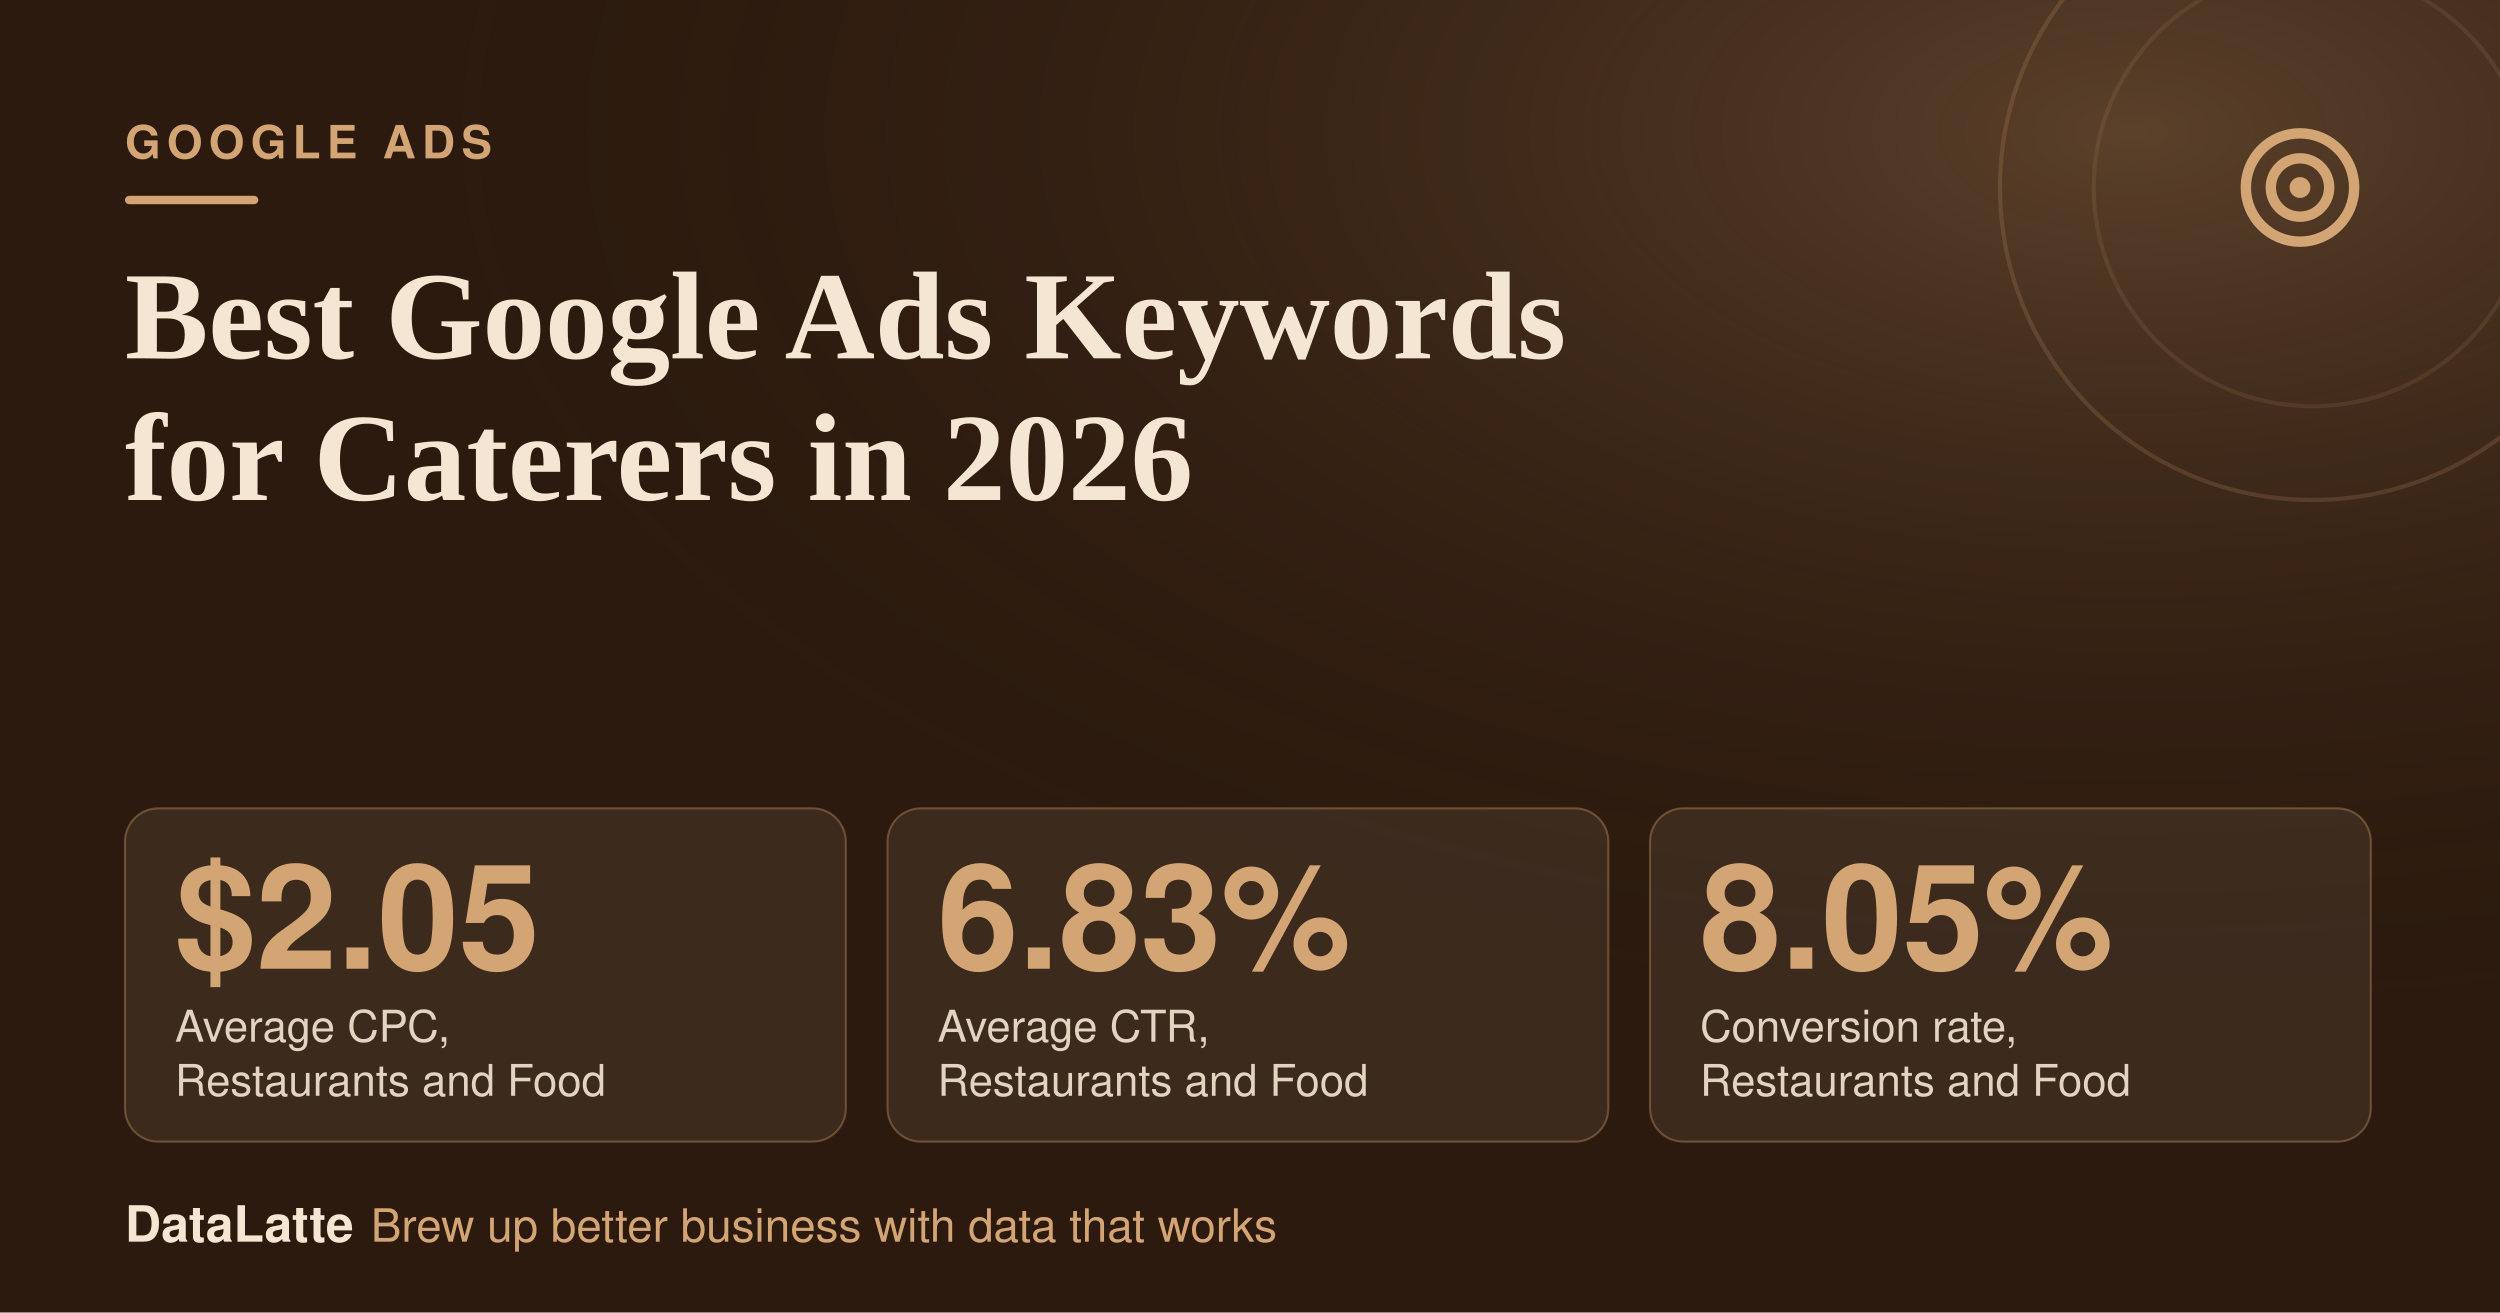
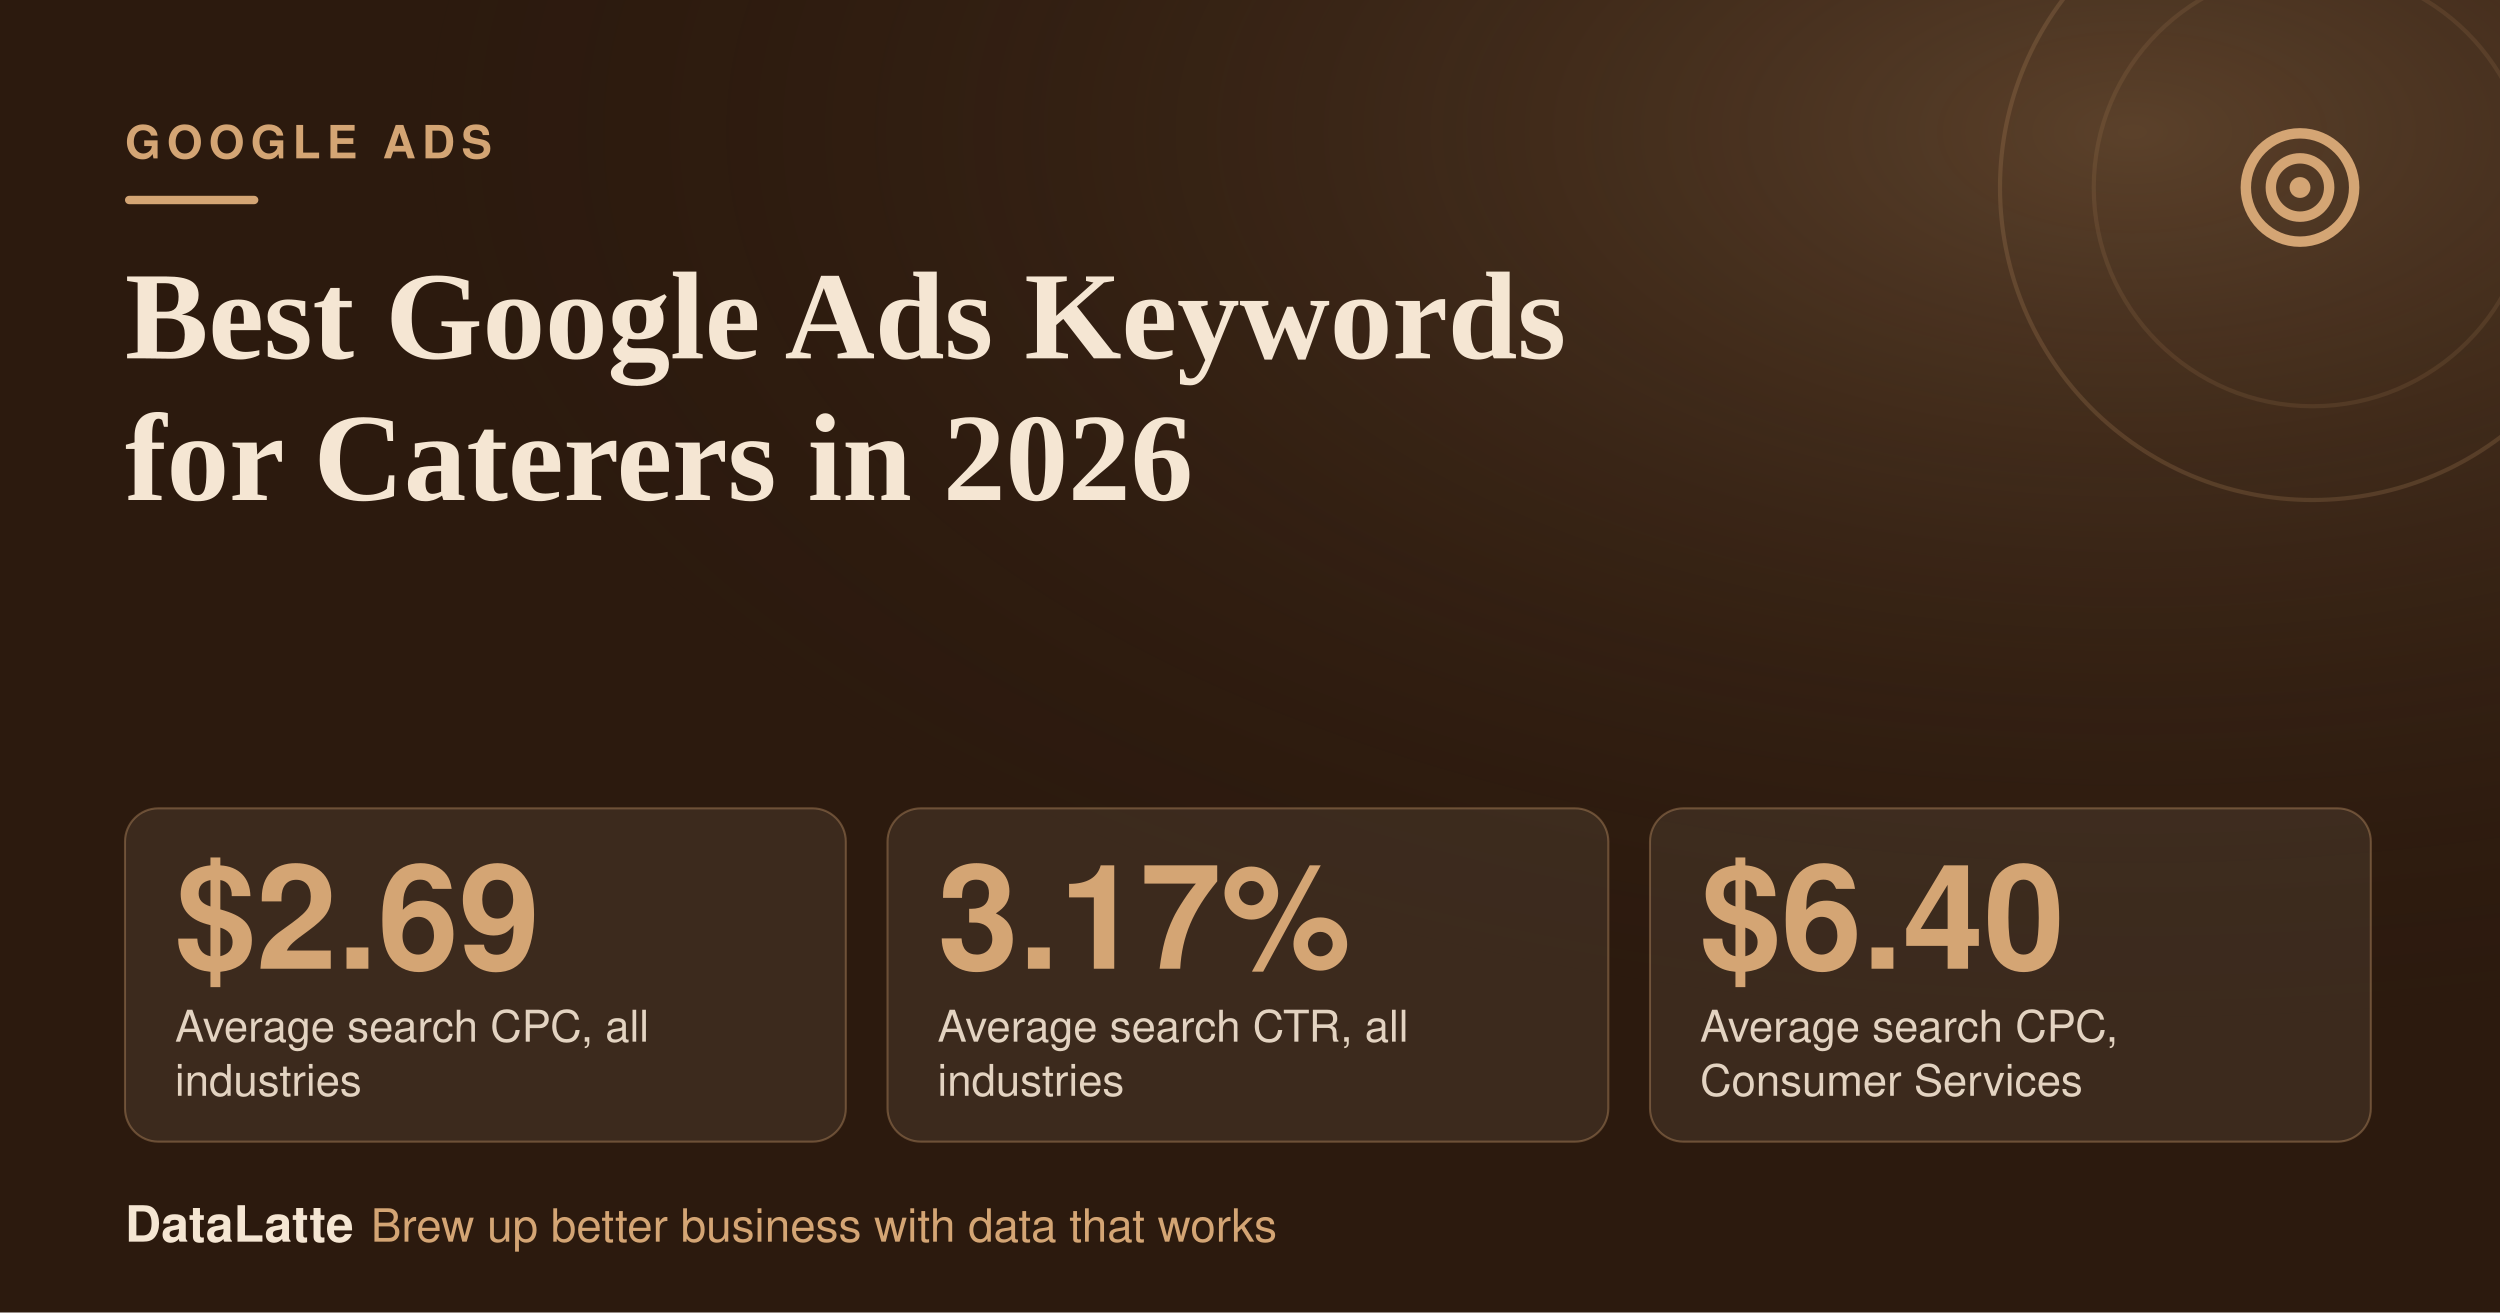
<svg xmlns="http://www.w3.org/2000/svg" width="1200" height="630" viewBox="0 0 1200 630" role="img" aria-label="Best Google Ads Keywords for Caterers in 2026">
  <defs>
    <radialGradient id="g" cx="85%" cy="10%" r="70%">
      <stop offset="0" stop-color="#d4a574" stop-opacity="0.28" />
      <stop offset="1" stop-color="#2c1a0e" stop-opacity="0" />
    </radialGradient>
  </defs>
  <rect width="1200" height="630" fill="#2c1a0e" />
  <rect width="1200" height="630" fill="url(#g)" />
  <circle cx="1110" cy="90" r="150" fill="none" stroke="#d4a574" stroke-opacity="0.18" stroke-width="2" />
  <circle cx="1110" cy="90" r="105" fill="none" stroke="#d4a574" stroke-opacity="0.12" stroke-width="2" />
  <g transform="translate(1076 62) scale(1.0)">
    <circle cx="28" cy="28" r="26" fill="none" stroke="#d4a574" stroke-width="5" />
    <circle cx="28" cy="28" r="14" fill="none" stroke="#d4a574" stroke-width="5" />
    <circle cx="28" cy="28" r="5" fill="#d4a574" />
  </g>
  <text x="60" y="76" font-family="Helvetica, Arial, sans-serif" font-size="22" font-weight="700" fill="#d4a574" letter-spacing="3">GOOGLE ADS</text>
  <rect x="60" y="94" width="64" height="4" rx="2" fill="#d4a574" />
  <text x="60" y="172" font-family="Georgia, 'Times New Roman', serif" font-size="60" font-weight="700" fill="#f5e6d3">Best Google Ads Keywords</text>
  <text x="60" y="240" font-family="Georgia, 'Times New Roman', serif" font-size="60" font-weight="700" fill="#f5e6d3">for Caterers in 2026</text>
  <rect x="60" y="388" width="346" height="160" rx="16" fill="#f5e6d3" fill-opacity="0.08" stroke="#d4a574" stroke-opacity="0.35" />
-   <text x="84" y="465" font-family="Helvetica, Arial, sans-serif" font-size="70" font-weight="800" fill="#d4a574">$2.05</text>
-   <text x="84" y="500" font-family="Helvetica, Arial, sans-serif" font-size="21" fill="#f5e6d3" fill-opacity="0.9">Average CPC,</text>
-   <text x="84" y="526" font-family="Helvetica, Arial, sans-serif" font-size="21" fill="#f5e6d3" fill-opacity="0.9">Restaurants and Food</text>
+   <text x="84" y="465" font-family="Helvetica, Arial, sans-serif" font-size="70" font-weight="800" fill="#d4a574">$2.69</text>
+   <text x="84" y="500" font-family="Helvetica, Arial, sans-serif" font-size="21" fill="#f5e6d3" fill-opacity="0.9">Average search CPC, all</text>
+   <text x="84" y="526" font-family="Helvetica, Arial, sans-serif" font-size="21" fill="#f5e6d3" fill-opacity="0.9">industries</text>
  <rect x="426" y="388" width="346" height="160" rx="16" fill="#f5e6d3" fill-opacity="0.08" stroke="#d4a574" stroke-opacity="0.35" />
-   <text x="450" y="465" font-family="Helvetica, Arial, sans-serif" font-size="70" font-weight="800" fill="#d4a574">6.83%</text>
-   <text x="450" y="500" font-family="Helvetica, Arial, sans-serif" font-size="21" fill="#f5e6d3" fill-opacity="0.9">Average CTR,</text>
-   <text x="450" y="526" font-family="Helvetica, Arial, sans-serif" font-size="21" fill="#f5e6d3" fill-opacity="0.9">Restaurants and Food</text>
+   <text x="450" y="465" font-family="Helvetica, Arial, sans-serif" font-size="70" font-weight="800" fill="#d4a574">3.17%</text>
+   <text x="450" y="500" font-family="Helvetica, Arial, sans-serif" font-size="21" fill="#f5e6d3" fill-opacity="0.9">Average search CTR, all</text>
+   <text x="450" y="526" font-family="Helvetica, Arial, sans-serif" font-size="21" fill="#f5e6d3" fill-opacity="0.9">industries</text>
  <rect x="792" y="388" width="346" height="160" rx="16" fill="#f5e6d3" fill-opacity="0.08" stroke="#d4a574" stroke-opacity="0.35" />
-   <text x="816" y="465" font-family="Helvetica, Arial, sans-serif" font-size="70" font-weight="800" fill="#d4a574">8.05%</text>
-   <text x="816" y="500" font-family="Helvetica, Arial, sans-serif" font-size="21" fill="#f5e6d3" fill-opacity="0.9">Conversion rate,</text>
-   <text x="816" y="526" font-family="Helvetica, Arial, sans-serif" font-size="21" fill="#f5e6d3" fill-opacity="0.9">Restaurants and Food</text>
+   <text x="816" y="465" font-family="Helvetica, Arial, sans-serif" font-size="70" font-weight="800" fill="#d4a574">$6.40</text>
+   <text x="816" y="500" font-family="Helvetica, Arial, sans-serif" font-size="21" fill="#f5e6d3" fill-opacity="0.9">Average search CPC,</text>
+   <text x="816" y="526" font-family="Helvetica, Arial, sans-serif" font-size="21" fill="#f5e6d3" fill-opacity="0.9">Consumer Services</text>
  <text x="60" y="596" font-family="Helvetica, Arial, sans-serif" font-size="24" font-weight="700" fill="#f5e6d3">DataLatte</text>
  <text x="178" y="596" font-family="Helvetica, Arial, sans-serif" font-size="22" fill="#d4a574">Brew up better business with data that works</text>
</svg>
